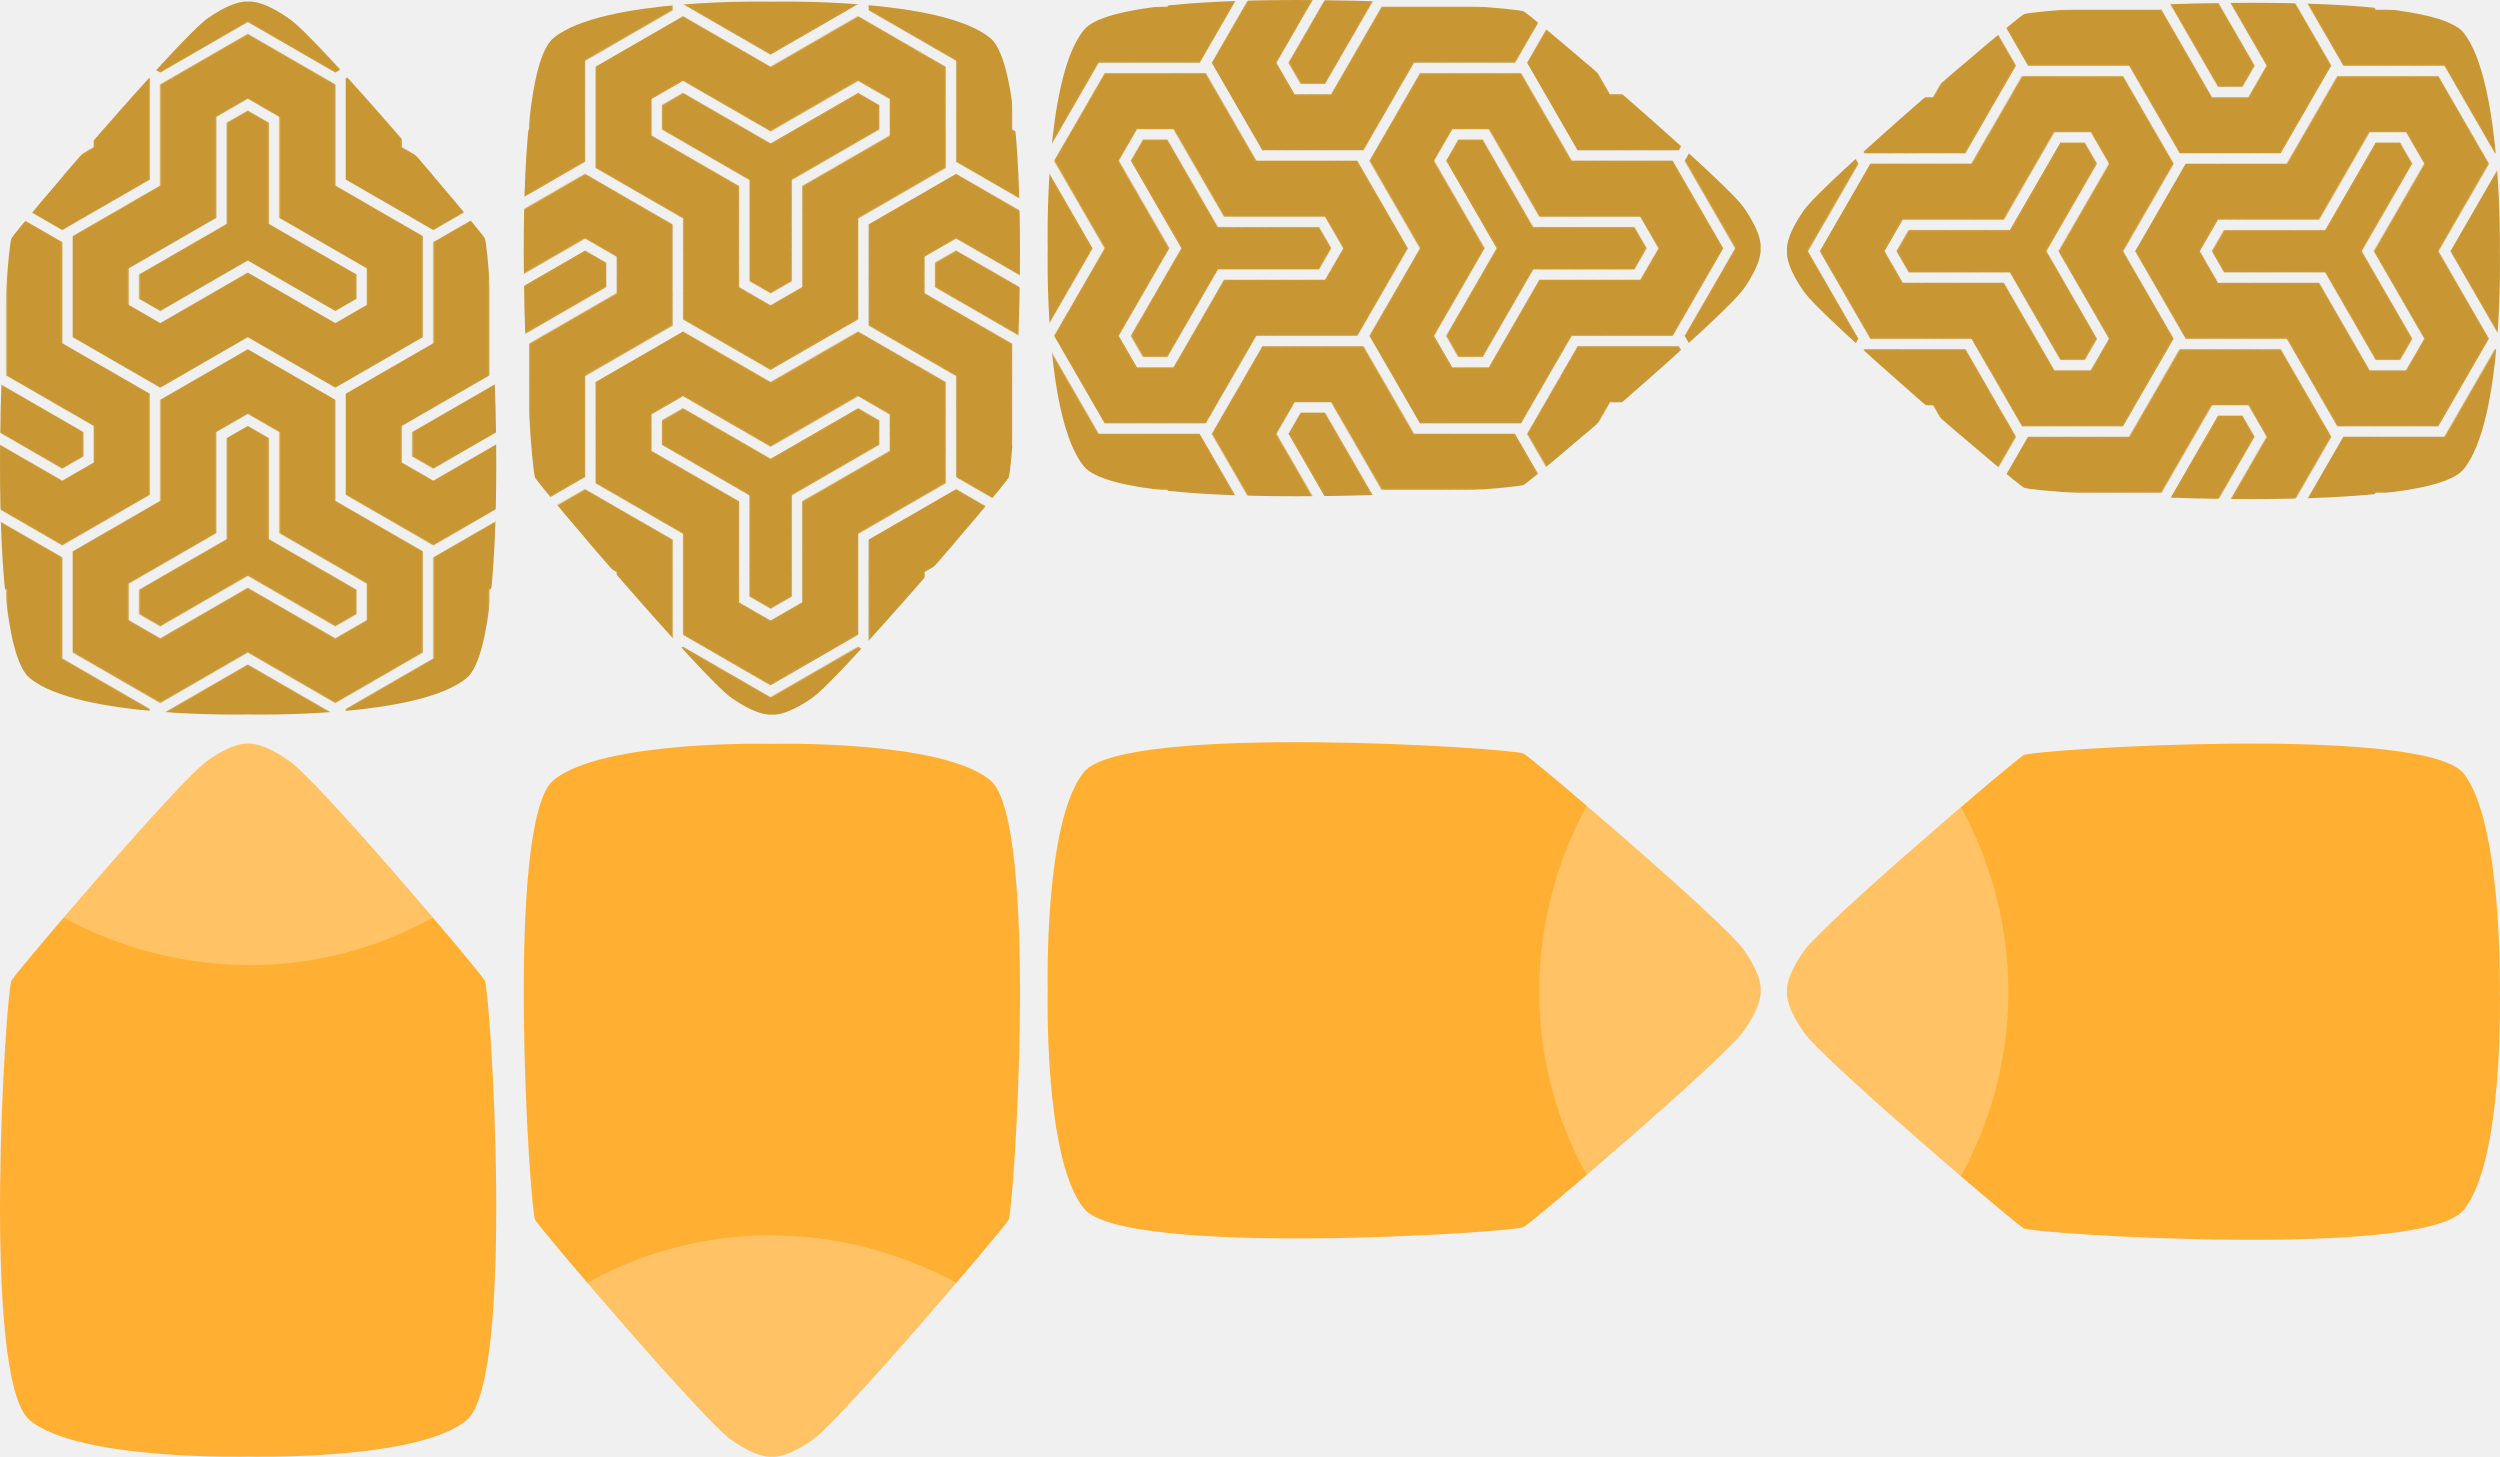
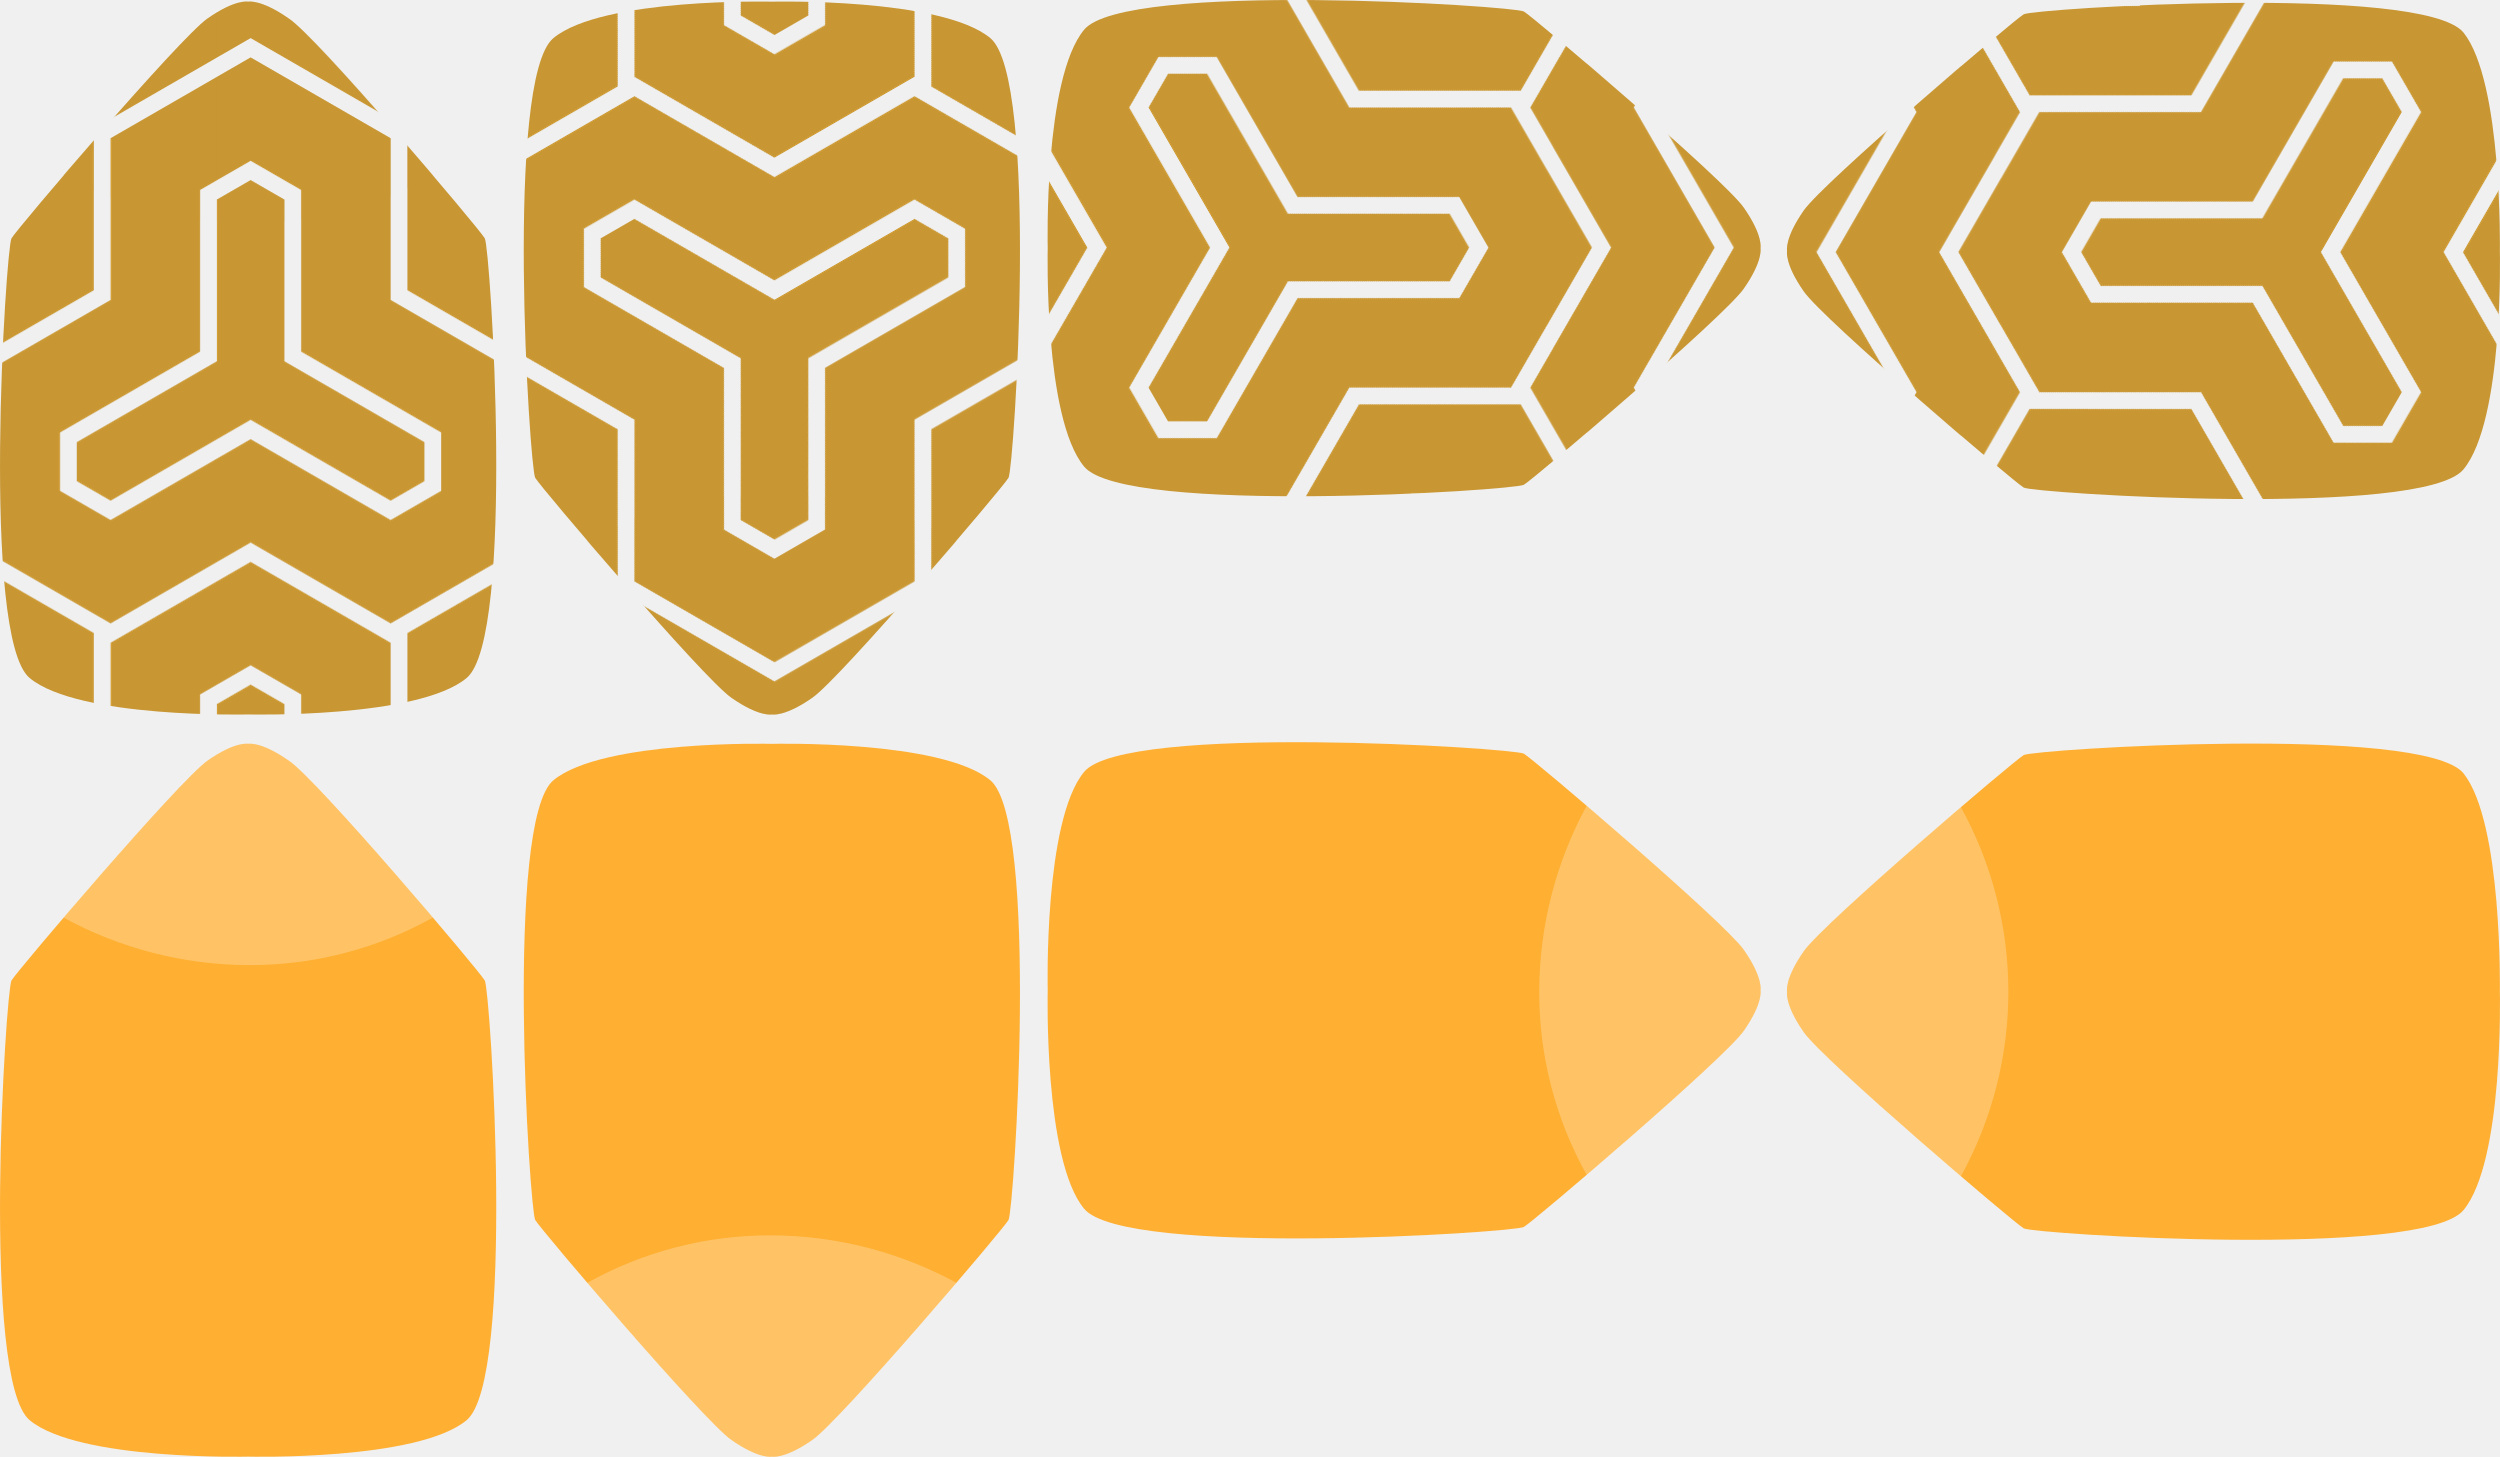
<svg xmlns="http://www.w3.org/2000/svg" xmlns:xlink="http://www.w3.org/1999/xlink" id="Layer_1" data-name="Layer 1" width="178.53" height="104.03" viewBox="0 0 178.53 104.03" version="1.1">
  <defs id="defs1">
-     <pattern xlink:href="#pattern25-8" preserveAspectRatio="xMidYMid" id="pattern23" patternTransform="matrix(0.4330127,0.25,-0.25,0.4330127,946.6641,457.2988)" x="1" y="17" />
-     <pattern xlink:href="#pattern25-8" preserveAspectRatio="xMidYMid" id="pattern22" patternTransform="matrix(0.25,0.4330127,-0.4330127,0.25,946.6641,457.2988)" x="11" y="-6" />
-     <pattern xlink:href="#pattern25-8" preserveAspectRatio="xMidYMid" id="pattern21" patternTransform="matrix(0.5,0,0,0.5,946.6641,457.2988)" x="11" y="18" />
-     <pattern xlink:href="#pattern25-8" preserveAspectRatio="xMidYMid" id="pattern20" patternTransform="matrix(0.4330127,-0.25,0.25,0.4330127,946.6641,457.2988)" x="-1" y="20" />
+     <pattern xlink:href="#pattern25-8" preserveAspectRatio="xMidYMid" id="pattern23" patternTransform="matrix(0.6928203,0.4,-0.4,0.6928203,946.6641,457.2988)" x="5" y="-10" />
+     <pattern xlink:href="#pattern25-8" preserveAspectRatio="xMidYMid" id="pattern22" patternTransform="matrix(0.4,0.6928203,-0.6928203,0.4,946.6641,457.2988)" x="-15" y="17" />
+     <pattern xlink:href="#pattern25-8" preserveAspectRatio="xMidYMid" id="pattern21" patternTransform="matrix(0.8,0,0,0.8,946.6641,457.2988)" x="6" y="1" />
+     <pattern xlink:href="#pattern25-8" preserveAspectRatio="xMidYMid" id="pattern20" patternTransform="matrix(0.6928203,-0.4,0.4,0.6928203,946.6641,457.2988)" x="-31" y="-22" />
    <clipPath clipPathUnits="userSpaceOnUse" id="clipPath25">
      <rect style="fill:#ff0000;stroke:none;stroke-width:3;stroke-linecap:square;stroke-linejoin:miter;paint-order:stroke markers fill;stop-color:#000000" id="rect25-8" width="78" height="45.033" x="763.613" y="452.824" />
    </clipPath>
    <pattern patternUnits="userSpaceOnUse" width="78" height="45.033" patternTransform="translate(946.6641,457.2988) scale(0.6)" preserveAspectRatio="xMidYMid" id="pattern25-8" style="fill:#c89632">
      <g id="g13" transform="translate(-763.6132,-452.8242)" clip-path="url(#clipPath25)">
        <path id="path11-0" style="color:#000000;stroke-width:3;stroke-linecap:square;paint-order:stroke markers fill" d="m 805.627,448.211 -12.5,7.217 v 14.436 l -12.5,7.217 v 14.434 l 12.5,7.217 12.5,-7.217 12.5,7.217 12.5,-7.217 v -14.434 l -12.5,-7.217 v -14.436 z m 0,9.223 4.514,2.605 v 14.434 l 12.5,7.217 v 5.213 l -4.514,2.605 -12.5,-7.217 -12.5,7.217 -4.514,-2.605 v -5.213 l 12.5,-7.217 v -14.434 z m 0,1.732 -3.014,1.738 v 14.434 l -12.5,7.219 v 3.479 l 3.014,1.74 12.5,-7.217 12.5,7.217 3.016,-1.74 v -3.479 l -12.502,-7.219 V 460.904 Z" />
        <path id="path20-8" style="color:#000000;stroke-width:3;stroke-linecap:square;paint-order:stroke markers fill" d="m 805.627,403.178 -12.5,7.217 v 14.436 l -12.5,7.217 v 14.434 l 12.5,7.217 12.5,-7.217 12.5,7.217 12.5,-7.217 v -14.434 l -12.5,-7.217 v -14.436 z m 0,9.223 4.514,2.605 v 14.434 l 12.5,7.217 v 5.213 l -4.514,2.605 -12.5,-7.217 -12.5,7.217 -4.514,-2.605 v -5.213 l 12.5,-7.217 v -14.434 z m 0,1.732 -3.014,1.738 v 14.434 l -12.5,7.219 v 3.479 l 3.014,1.74 12.5,-7.217 12.5,7.217 3.016,-1.74 v -3.479 l -12.502,-7.219 V 415.871 Z m -39,56.598 -12.5,7.217 v 14.436 l -12.5,7.217 v 14.434 l 12.5,7.217 12.5,-7.217 12.5,7.217 12.5,-7.217 v -14.434 l -12.5,-7.217 v -14.436 z m 0,9.223 4.514,2.605 v 14.434 l 12.5,7.217 v 5.213 l -4.514,2.605 -12.5,-7.217 -12.5,7.217 -4.514,-2.605 v -5.213 l 12.5,-7.217 v -14.434 z m 0,1.732 -3.014,1.738 v 14.434 l -12.5,7.219 v 3.479 l 3.014,1.74 12.5,-7.217 12.5,7.217 3.016,-1.74 v -3.479 l -12.502,-7.219 v -14.434 z m 78,-10.955 -12.5,7.217 v 14.436 l -12.5,7.217 v 14.434 l 12.5,7.217 12.5,-7.217 12.5,7.217 12.5,-7.217 v -14.434 l -12.5,-7.217 v -14.436 z m 0,9.223 4.514,2.605 v 14.434 l 12.5,7.217 v 5.213 l -4.514,2.605 -12.5,-7.217 -12.5,7.217 -4.514,-2.605 v -5.213 l 12.5,-7.217 v -14.434 z m 0,1.732 -3.014,1.738 v 14.434 l -12.5,7.219 v 3.479 l 3.014,1.74 12.5,-7.217 12.5,7.217 3.016,-1.74 v -3.479 l -12.502,-7.219 v -14.434 z" />
        <path id="path19" style="color:#000000;stroke-width:3;stroke-linecap:square;paint-order:stroke markers fill" d="m 766.627,425.697 -12.5,7.217 v 14.436 l -12.5,7.217 V 469 l 12.5,7.217 12.5,-7.217 12.5,7.217 12.5,-7.217 v -14.434 l -12.5,-7.217 v -14.436 z m 0,9.223 4.514,2.605 v 14.434 l 12.5,7.217 v 5.213 l -4.514,2.605 -12.5,-7.217 -12.5,7.217 -4.514,-2.605 v -5.213 l 12.5,-7.217 v -14.434 z m 0,1.732 -3.014,1.738 v 14.434 l -12.5,7.219 v 3.479 l 3.014,1.74 12.5,-7.217 12.5,7.217 3.016,-1.74 v -3.479 l -12.502,-7.219 v -14.434 z m 78,-10.955 -12.5,7.217 v 14.436 l -12.5,7.217 V 469 l 12.5,7.217 12.5,-7.217 12.5,7.217 12.5,-7.217 v -14.434 l -12.5,-7.217 v -14.436 z m 0,9.223 4.514,2.605 v 14.434 l 12.5,7.217 v 5.213 l -4.514,2.605 -12.5,-7.217 -12.5,7.217 -4.514,-2.605 v -5.213 l 12.5,-7.217 v -14.434 z m 0,1.732 -3.014,1.738 v 14.434 l -12.5,7.219 v 3.479 l 3.014,1.74 12.5,-7.217 12.5,7.217 3.016,-1.74 v -3.479 l -12.502,-7.219 v -14.434 z m -39,56.598 -12.5,7.217 v 14.436 l -12.5,7.217 v 14.434 l 12.5,7.217 12.5,-7.217 12.5,7.217 12.5,-7.217 v -14.434 l -12.5,-7.217 v -14.436 z m 0,9.223 4.514,2.605 v 14.434 l 12.5,7.217 v 5.213 l -4.514,2.605 -12.5,-7.217 -12.5,7.217 -4.514,-2.605 v -5.213 l 12.5,-7.217 v -14.434 z m 0,1.732 -3.014,1.738 v 14.434 l -12.5,7.219 v 3.479 l 3.014,1.74 12.5,-7.217 12.5,7.217 3.016,-1.74 v -3.479 l -12.502,-7.219 v -14.434 z" />
      </g>
    </pattern>
    <style id="style1">
      .cls-1 {
        fill: #c1272d;
      }

      .cls-2, .cls-4 {
        isolation: isolate;
        opacity: 0.25;
      }

      .cls-3 {
        fill: #3ed8d2;
      }

      .cls-4 {
        fill: #fff;
      }
    </style>
  </defs>
  <g id="g2" style="fill:url(#pattern20)">
    <path class="cls-1" d="M124.5,20.6c1.4-2,1.2-2.9,1.2-2.9s.2-.9-1.2-2.9-15-13.6-15.7-14S80.3-1.4,77.4,2.1s-2.6,15.6-2.6,15.6-.3,12.1,2.6,15.6,30.7,1.7,31.4,1.3S123.1,22.6,124.5,20.6Z" transform="translate(0.02 0.02)" id="path1" style="fill:url(#pattern20)" />
    <path class="cls-2" d="M124.5,20.6c1.4-2,1.2-2.9,1.2-2.9s.2-.9-1.2-2.9c-.9-1.3-6.9-6.6-11.2-10.3a27.84,27.84,0,0,0-3.4,13.2,26.73,26.73,0,0,0,3.4,13.2C117.6,27.2,123.6,21.9,124.5,20.6Z" transform="translate(0.02 0.02)" id="path2" style="fill:url(#pattern20)" />
  </g>
  <g id="g4" style="fill:url(#pattern21)">
    <path class="cls-1" d="M20.6,1.3C18.6-.1,17.7.1,17.7.1s-.9-.2-2.9,1.2S1.2,16.3.8,17-1.4,45.5,2.1,48.4,17.7,51,17.7,51s12.1.3,15.6-2.6S35,17.7,34.6,17,22.6,2.6,20.6,1.3Z" transform="translate(0.02 0.02)" id="path3" style="fill:url(#pattern21)" />
    <path class="cls-2" d="M20.6,1.3C18.6-.1,17.7.1,17.7.1s-.9-.2-2.9,1.2c-1.3.9-6.6,6.9-10.3,11.2a27.84,27.84,0,0,0,13.2,3.4,26.73,26.73,0,0,0,13.2-3.4C27.2,8.1,21.9,2.1,20.6,1.3Z" transform="translate(0.02 0.02)" id="path4" style="fill:url(#pattern21)" />
  </g>
  <g id="g6" style="fill:url(#pattern22)">
    <path class="cls-1" d="M52.2,49.8c2,1.4,2.9,1.2,2.9,1.2s.9.2,2.9-1.2,13.6-15,14-15.7S74.2,5.6,70.7,2.7,55.1.1,55.1.1,43-.2,39.5,2.7s-1.7,30.7-1.3,31.4S50.2,48.4,52.2,49.8Z" transform="translate(0.02 0.02)" id="path5" style="fill:url(#pattern22)" />
    <path class="cls-2" d="M52.2,49.8c2,1.4,2.9,1.2,2.9,1.2s.9.2,2.9-1.2c1.3-.9,6.6-6.9,10.3-11.2a27.84,27.84,0,0,0-13.2-3.4,26.73,26.73,0,0,0-13.2,3.4C45.6,42.9,50.9,48.9,52.2,49.8Z" transform="translate(0.02 0.02)" id="path6" style="fill:url(#pattern22)" />
  </g>
  <g id="g8" style="fill:url(#pattern23)">
    <path class="cls-1" d="M175.9,2.3C173-1.2,145.2.6,144.5,1s-14.3,12-15.7,14-1.2,2.9-1.2,2.9-.2.9,1.2,2.9,15,13.6,15.7,14S173,37,175.9,33.5s2.6-15.6,2.6-15.6S178.7,5.8,175.9,2.3Z" transform="translate(0.02 0.02)" id="path7" style="fill:url(#pattern23)" />
    <path class="cls-2" d="M140,4.7c-4.3,3.7-10.3,9-11.2,10.3-1.4,2-1.2,2.9-1.2,2.9s-.2.9,1.2,2.9c.9,1.3,6.9,6.6,11.2,10.3a27.84,27.84,0,0,0,3.4-13.2A27.84,27.84,0,0,0,140,4.7Z" transform="translate(0.02 0.02)" id="path8" style="fill:url(#pattern23)" />
  </g>
  <g id="g10">
    <path class="cls-3" d="M124.5,73.6c1.4-2,1.2-2.9,1.2-2.9s.2-.9-1.2-2.9-15-13.6-15.7-14-28.5-2.2-31.4,1.3-2.6,15.6-2.6,15.6-.3,12.1,2.6,15.6,30.7,1.7,31.4,1.3S123.1,75.6,124.5,73.6Z" transform="translate(0.02 0.02)" id="path9" style="fill:#ffaf32;fill-opacity:1" />
    <path class="cls-4" d="M124.5,73.6c1.4-2,1.2-2.9,1.2-2.9s.2-.9-1.2-2.9c-.9-1.3-6.9-6.6-11.2-10.3a27.84,27.84,0,0,0-3.4,13.2,26.73,26.73,0,0,0,3.4,13.2C117.6,80.2,123.6,74.9,124.5,73.6Z" transform="translate(0.02 0.02)" id="path10" />
  </g>
  <g id="g12">
    <path class="cls-3" d="M20.6,54.3c-2-1.4-2.9-1.2-2.9-1.2s-.9-.2-2.9,1.2S1.2,69.3.8,70s-2.2,28.5,1.3,31.4S17.7,104,17.7,104s12.1.3,15.6-2.6S35,70.7,34.6,70,22.6,55.6,20.6,54.3Z" transform="translate(0.02 0.02)" id="path11" style="fill:#ffaf32;fill-opacity:1" />
    <path class="cls-4" d="M20.6,54.3c-2-1.4-2.9-1.2-2.9-1.2s-.9-.2-2.9,1.2c-1.3.9-6.6,6.9-10.3,11.2a27.84,27.84,0,0,0,13.2,3.4,26.73,26.73,0,0,0,13.2-3.4C27.2,61.1,21.9,55.1,20.6,54.3Z" transform="translate(0.02 0.02)" id="path12" />
  </g>
  <g id="g14">
    <path class="cls-3" d="M52.2,102.8c2,1.4,2.9,1.2,2.9,1.2s.9.2,2.9-1.2,13.6-15,14-15.7,2.2-28.5-1.3-31.4-15.6-2.6-15.6-2.6S43,52.8,39.5,55.7s-1.7,30.7-1.3,31.4S50.2,101.4,52.2,102.8Z" transform="translate(0.02 0.02)" id="path13" style="fill:#ffaf32;fill-opacity:1" />
    <path class="cls-4" d="M52.2,102.8c2,1.4,2.9,1.2,2.9,1.2s.9.2,2.9-1.2c1.3-.9,6.6-6.9,10.3-11.2a27.84,27.84,0,0,0-13.2-3.4,26.73,26.73,0,0,0-13.2,3.4C45.6,95.9,50.9,101.9,52.2,102.8Z" transform="translate(0.02 0.02)" id="path14" />
  </g>
  <g id="g16">
    <path class="cls-3" d="M175.9,55.2c-2.9-3.5-30.7-1.7-31.4-1.3s-14.3,12-15.7,14-1.2,2.9-1.2,2.9-.2.9,1.2,2.9,15,13.6,15.7,14,28.5,2.2,31.4-1.3,2.6-15.6,2.6-15.6S178.7,58.7,175.9,55.2Z" transform="translate(0.02 0.02)" id="path15" style="fill:#ffaf32;fill-opacity:1" />
    <path class="cls-4" d="M140,57.6c-4.3,3.7-10.3,9-11.2,10.3-1.4,2-1.2,2.9-1.2,2.9s-.2.9,1.2,2.9c.9,1.3,6.9,6.6,11.2,10.3a27.32,27.32,0,0,0,0-26.4Z" transform="translate(0.02 0.02)" id="path16" />
  </g>
</svg>
